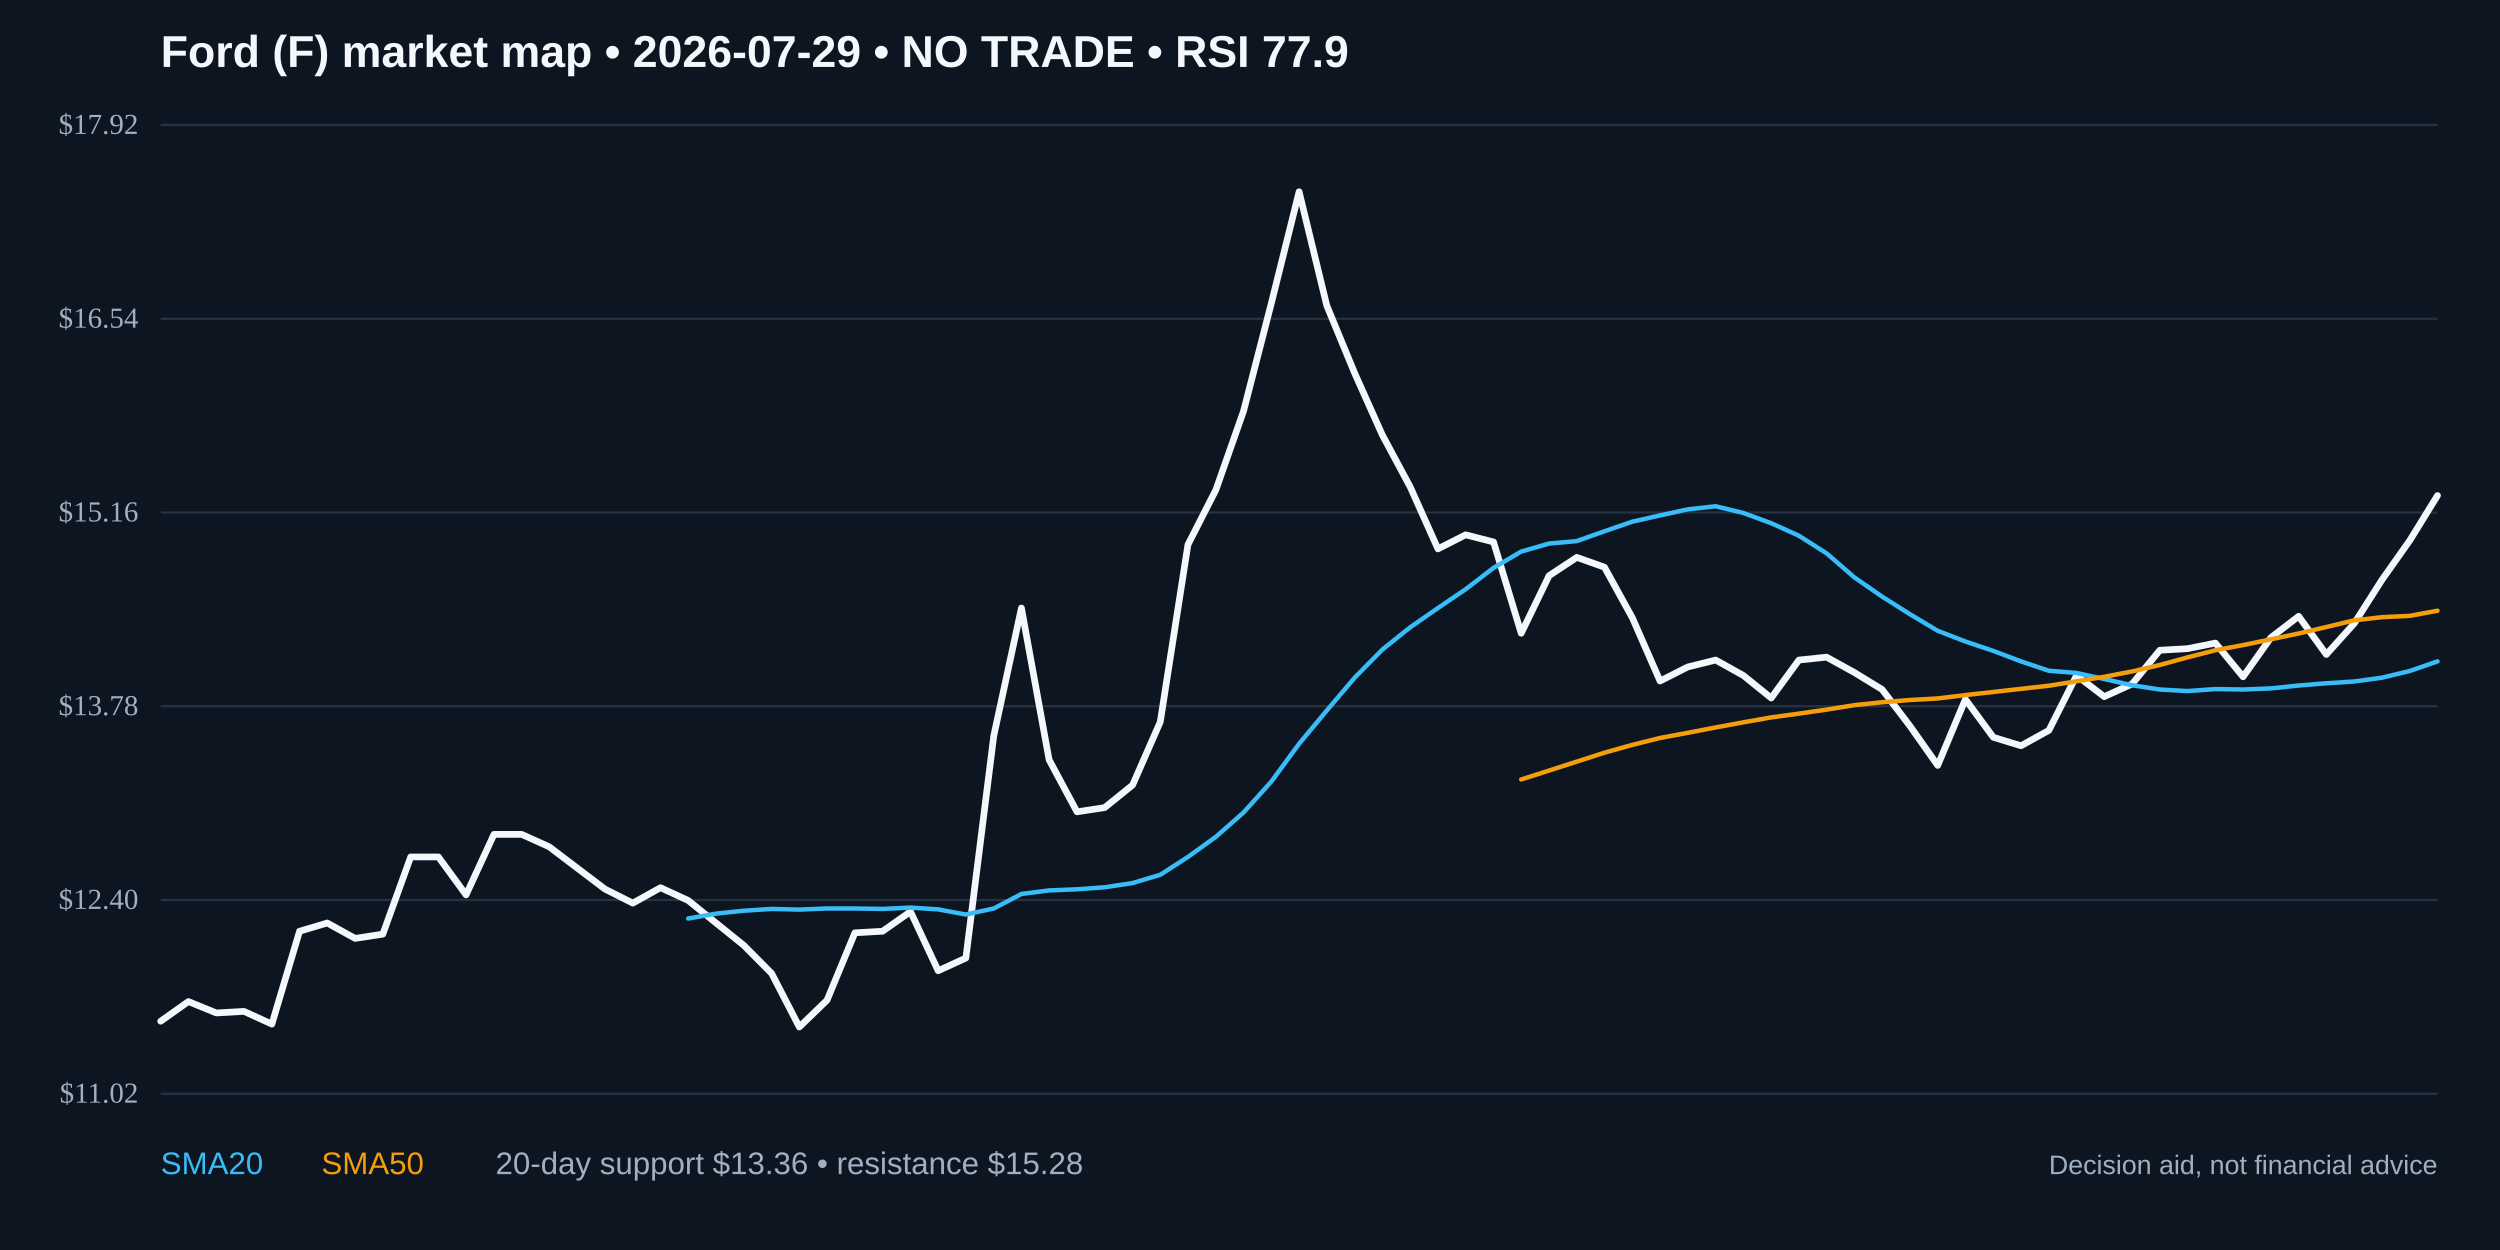
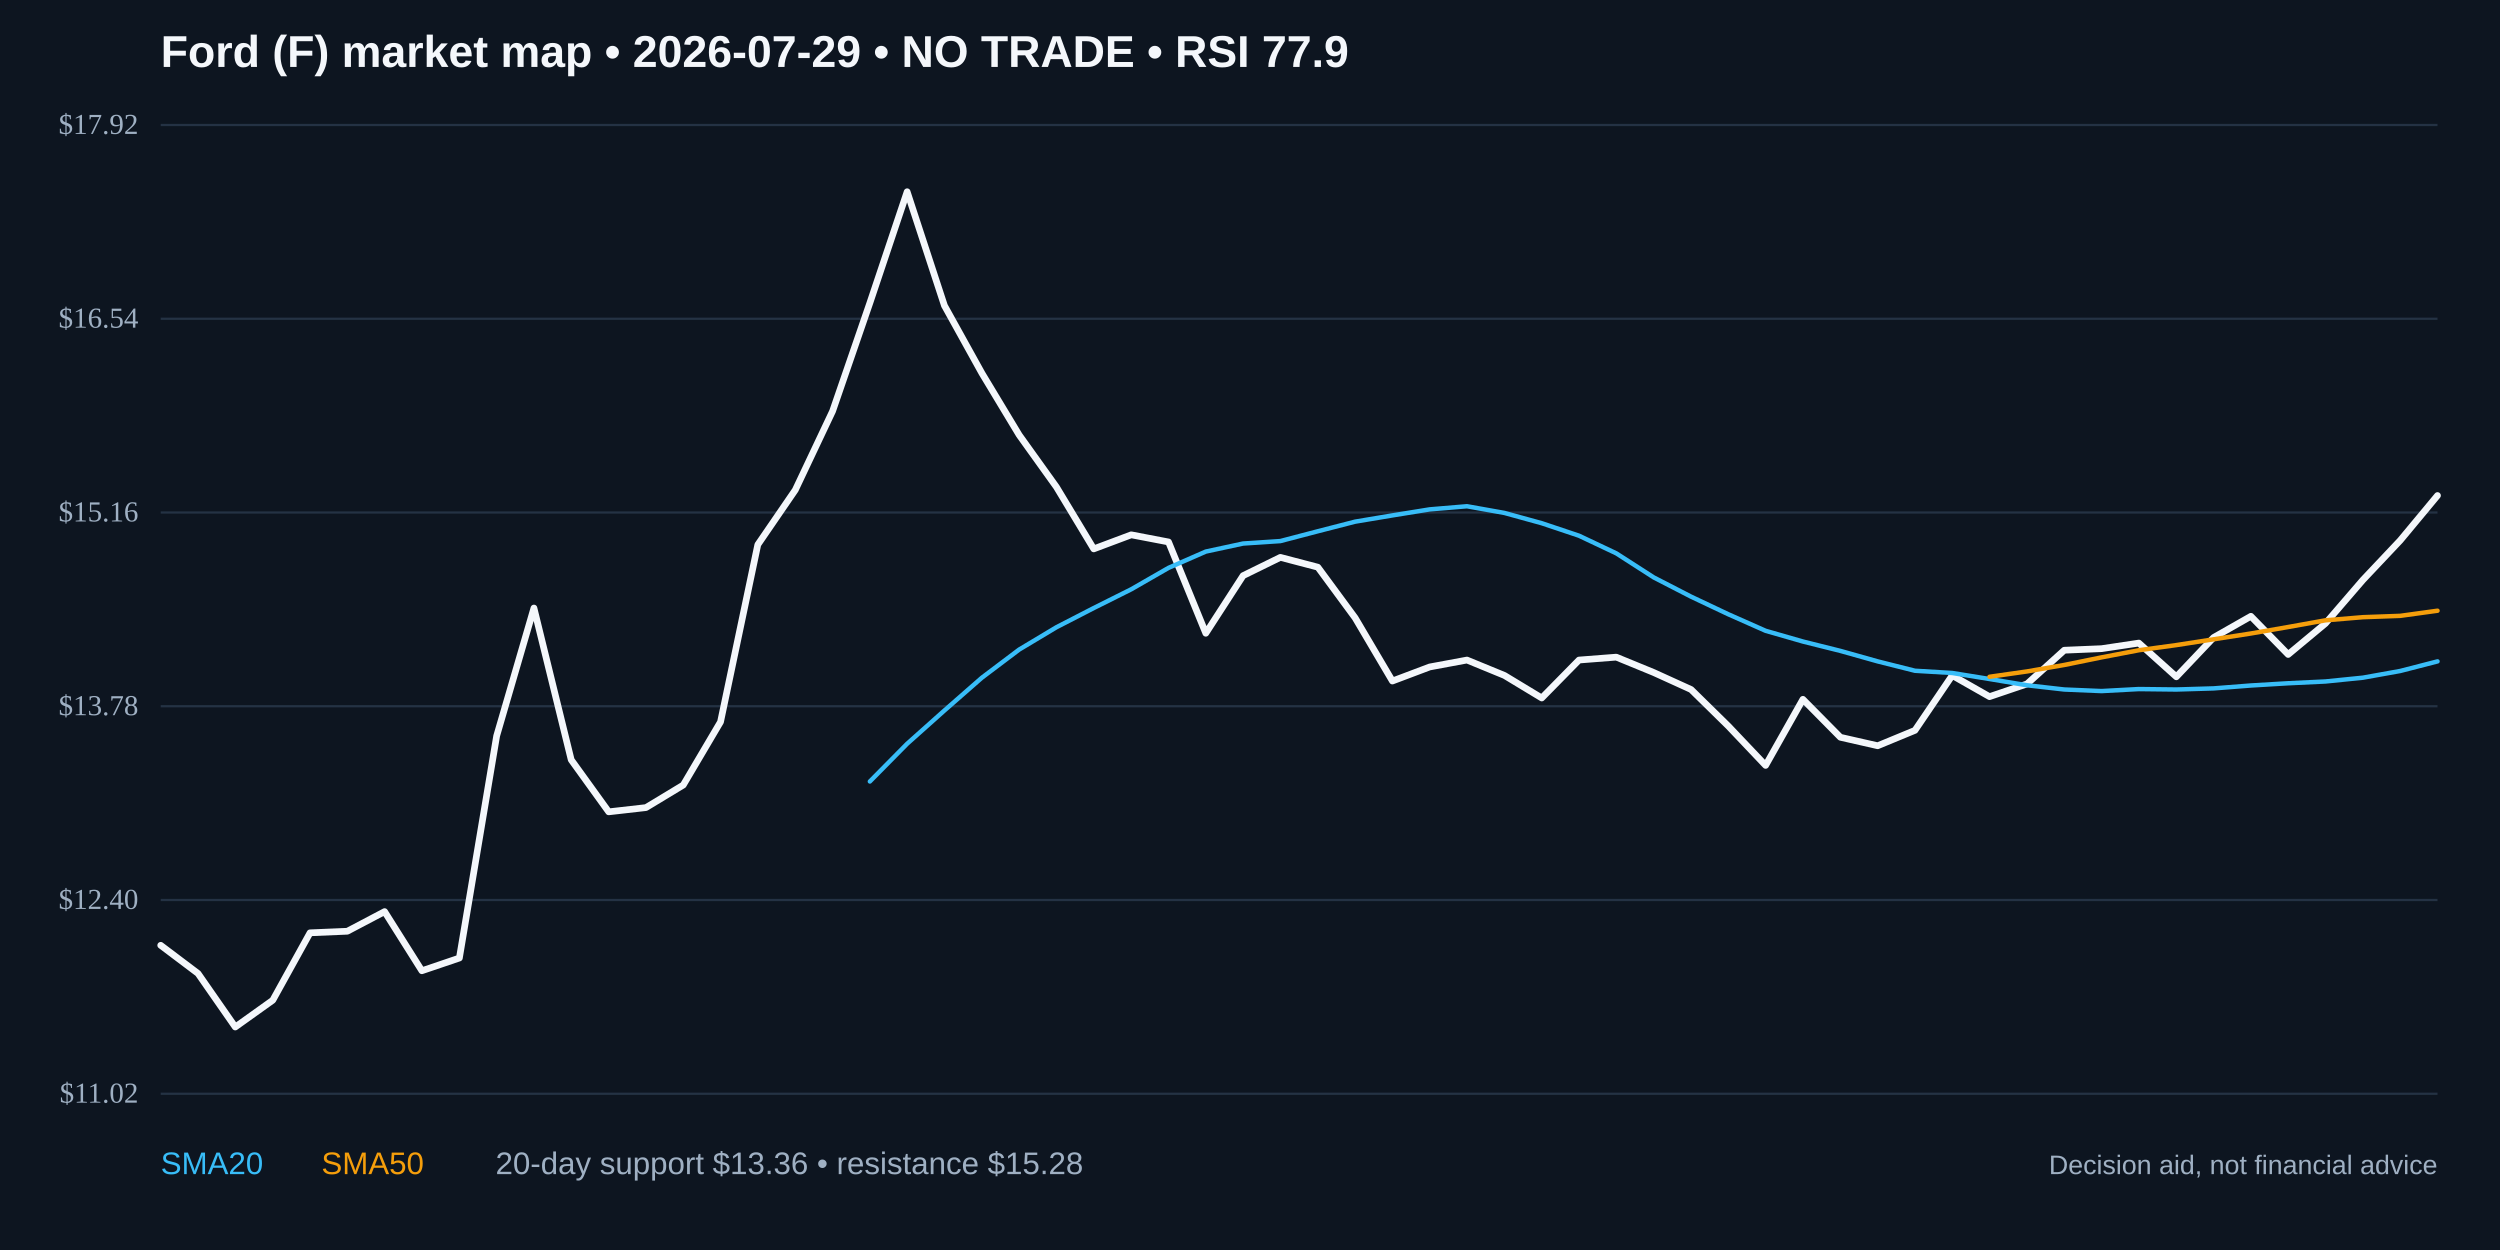
<svg xmlns="http://www.w3.org/2000/svg" width="1120" height="560" viewBox="0 0 1120 560">
  <rect width="100%" height="100%" fill="#0d1520" />
  <text x="72" y="30" fill="#f4f7fb" font-family="Arial,sans-serif" font-size="20" font-weight="700">Ford (F) market map • 2026-07-29 • NO TRADE • RSI 77.9</text>
  <line x1="72" y1="490.0" x2="1092" y2="490.0" stroke="#243244" stroke-width="1" />
  <text x="62" y="494.0" text-anchor="end" fill="#9fb0c3" font-size="13">$11.02</text>
  <line x1="72" y1="403.2" x2="1092" y2="403.2" stroke="#243244" stroke-width="1" />
  <text x="62" y="407.2" text-anchor="end" fill="#9fb0c3" font-size="13">$12.40</text>
  <line x1="72" y1="316.4" x2="1092" y2="316.4" stroke="#243244" stroke-width="1" />
  <text x="62" y="320.4" text-anchor="end" fill="#9fb0c3" font-size="13">$13.78</text>
  <line x1="72" y1="229.6" x2="1092" y2="229.6" stroke="#243244" stroke-width="1" />
  <text x="62" y="233.6" text-anchor="end" fill="#9fb0c3" font-size="13">$15.16</text>
  <line x1="72" y1="142.8" x2="1092" y2="142.8" stroke="#243244" stroke-width="1" />
  <text x="62" y="146.8" text-anchor="end" fill="#9fb0c3" font-size="13">$16.54</text>
  <line x1="72" y1="56.0" x2="1092" y2="56.0" stroke="#243244" stroke-width="1" />
  <text x="62" y="60.0" text-anchor="end" fill="#9fb0c3" font-size="13">$17.92</text>
-   <polyline points="72.0,457.5 84.4,448.7 96.9,453.8 109.3,453.1 121.8,458.8 134.2,417.2 146.6,413.5 159.1,420.4 171.5,418.5 184.0,383.9 196.4,383.9 208.8,400.9 221.3,373.8 233.7,373.8 246.1,379.4 258.6,388.9 271.0,398.3 283.5,404.6 295.9,397.7 308.3,403.4 320.8,413.5 333.2,423.5 345.7,436.1 358.1,460.1 370.5,448.1 383.0,417.9 395.4,417.2 407.9,408.4 420.3,434.9 432.7,429.2 445.2,329.7 457.6,272.4 470.0,340.4 482.5,363.7 494.9,361.8 507.4,351.7 519.8,323.4 532.2,244.0 544.7,219.5 557.1,184.2 569.6,135.7 582.0,85.9 594.4,136.9 606.9,167.2 619.3,194.9 631.8,218.2 644.2,245.9 656.6,239.6 669.1,242.8 681.5,283.7 694.0,257.9 706.4,249.7 718.8,254.1 731.3,276.8 743.7,305.1 756.1,298.8 768.6,295.7 781.0,302.6 793.5,312.7 805.9,295.7 818.3,294.4 830.8,301.3 843.2,308.9 855.7,325.3 868.1,342.9 880.5,313.3 893.0,330.3 905.4,334.1 917.9,327.2 930.3,302.6 942.7,312.1 955.2,306.4 967.6,291.3 980.0,290.6 992.5,288.1 1004.9,303.2 1017.4,285.6 1029.8,276.1 1042.2,293.2 1054.7,279.3 1067.1,259.8 1079.6,242.1 1092.0,222.0" fill="none" stroke="#f4f7fb" stroke-width="3" stroke-linejoin="round" stroke-linecap="round" />
-   <polyline points="308.3,411.5 320.8,409.3 333.2,408.0 345.7,407.2 358.1,407.5 370.5,407.0 383.0,407.0 395.4,407.2 407.9,406.6 420.3,407.4 432.7,409.7 445.2,407.0 457.6,400.5 470.0,398.9 482.5,398.4 494.9,397.5 507.4,395.6 519.8,391.9 532.2,383.9 544.7,374.9 557.1,364.0 569.6,350.1 582.0,333.2 594.4,318.3 606.9,303.6 619.3,291.0 631.8,281.0 644.2,272.4 656.6,264.0 669.1,254.4 681.5,247.1 694.0,243.5 706.4,242.4 718.8,238.0 731.3,233.7 743.7,230.9 756.1,228.2 768.6,226.8 781.0,229.8 793.5,234.4 805.9,240.0 818.3,247.9 830.8,258.7 843.2,267.3 855.7,275.2 868.1,282.6 880.5,287.4 893.0,291.6 905.4,296.3 917.9,300.5 930.3,301.5 942.7,304.2 955.2,307.0 967.6,308.9 980.0,309.6 992.5,308.7 1004.9,308.9 1017.4,308.4 1029.8,307.1 1042.2,306.1 1054.7,305.3 1067.1,303.6 1079.6,300.6 1092.0,296.3" fill="none" stroke="#38bdf8" stroke-width="2" stroke-linejoin="round" stroke-linecap="round" />
-   <polyline points="681.5,349.2 694.0,345.2 706.4,341.2 718.8,337.2 731.3,333.7 743.7,330.6 756.1,328.3 768.6,325.9 781.0,323.6 793.5,321.4 805.9,319.7 818.3,317.9 830.8,315.9 843.2,314.6 855.7,313.6 868.1,312.9 880.5,311.4 893.0,310.0 905.4,308.6 917.9,307.2 930.3,305.2 942.7,303.2 955.2,300.8 967.6,297.9 980.0,294.5 992.5,291.3 1004.9,289.0 1017.4,286.4 1029.8,283.8 1042.2,280.9 1054.7,277.9 1067.1,276.5 1079.6,275.9 1092.0,273.6" fill="none" stroke="#f59e0b" stroke-width="2" stroke-linejoin="round" stroke-linecap="round" />
+   <polyline points="72.0,423.5 88.7,436.1 105.4,460.1 122.2,448.1 138.9,417.9 155.6,417.2 172.3,408.4 189.0,434.9 205.8,429.2 222.5,329.7 239.2,272.4 255.9,340.4 272.7,363.7 289.4,361.8 306.1,351.7 322.8,323.4 339.5,244.0 356.3,219.5 373.0,184.2 389.7,135.7 406.4,85.9 423.1,136.9 439.9,167.2 456.6,194.9 473.3,218.2 490.0,245.9 506.8,239.6 523.5,242.8 540.2,283.7 556.9,257.9 573.6,249.7 590.4,254.1 607.1,276.8 623.8,305.1 640.5,298.8 657.2,295.7 674.0,302.6 690.7,312.7 707.4,295.7 724.1,294.4 740.9,301.3 757.6,308.9 774.3,325.3 791.0,342.9 807.7,313.3 824.5,330.3 841.2,334.1 857.9,327.2 874.6,302.6 891.3,312.1 908.1,306.4 924.8,291.3 941.5,290.6 958.2,288.1 975.0,303.2 991.7,285.6 1008.4,276.1 1025.1,293.2 1041.8,279.3 1058.6,259.8 1075.3,242.1 1092.0,222.0" fill="none" stroke="#f4f7fb" stroke-width="3" stroke-linejoin="round" stroke-linecap="round" />
+   <polyline points="389.7,350.1 406.4,333.2 423.1,318.3 439.9,303.6 456.6,291.0 473.3,281.0 490.0,272.4 506.8,264.0 523.5,254.4 540.2,247.1 556.9,243.5 573.6,242.4 590.4,238.0 607.1,233.7 623.8,230.9 640.5,228.2 657.2,226.8 674.0,229.8 690.7,234.4 707.4,240.0 724.1,247.9 740.9,258.7 757.6,267.3 774.3,275.2 791.0,282.6 807.7,287.4 824.5,291.6 841.2,296.3 857.9,300.5 874.6,301.5 891.3,304.2 908.1,307.0 924.8,308.9 941.5,309.6 958.2,308.7 975.0,308.9 991.7,308.4 1008.4,307.1 1025.1,306.1 1041.8,305.3 1058.6,303.6 1075.3,300.6 1092.0,296.3" fill="none" stroke="#38bdf8" stroke-width="2" stroke-linejoin="round" stroke-linecap="round" />
+   <polyline points="891.3,303.2 908.1,300.8 924.8,297.9 941.5,294.5 958.2,291.3 975.0,289.0 991.7,286.4 1008.4,283.8 1025.1,280.9 1041.8,277.9 1058.6,276.5 1075.3,275.9 1092.0,273.6" fill="none" stroke="#f59e0b" stroke-width="2" stroke-linejoin="round" stroke-linecap="round" />
  <text x="72" y="526" fill="#38bdf8" font-family="Arial,sans-serif" font-size="14">SMA20</text>
  <text x="144" y="526" fill="#f59e0b" font-family="Arial,sans-serif" font-size="14">SMA50</text>
  <text x="222" y="526" fill="#9fb0c3" font-family="Arial,sans-serif" font-size="14">20-day support $13.36 • resistance $15.28</text>
  <text x="1092" y="526" text-anchor="end" fill="#9fb0c3" font-family="Arial,sans-serif" font-size="12">Decision aid, not financial advice</text>
</svg>
